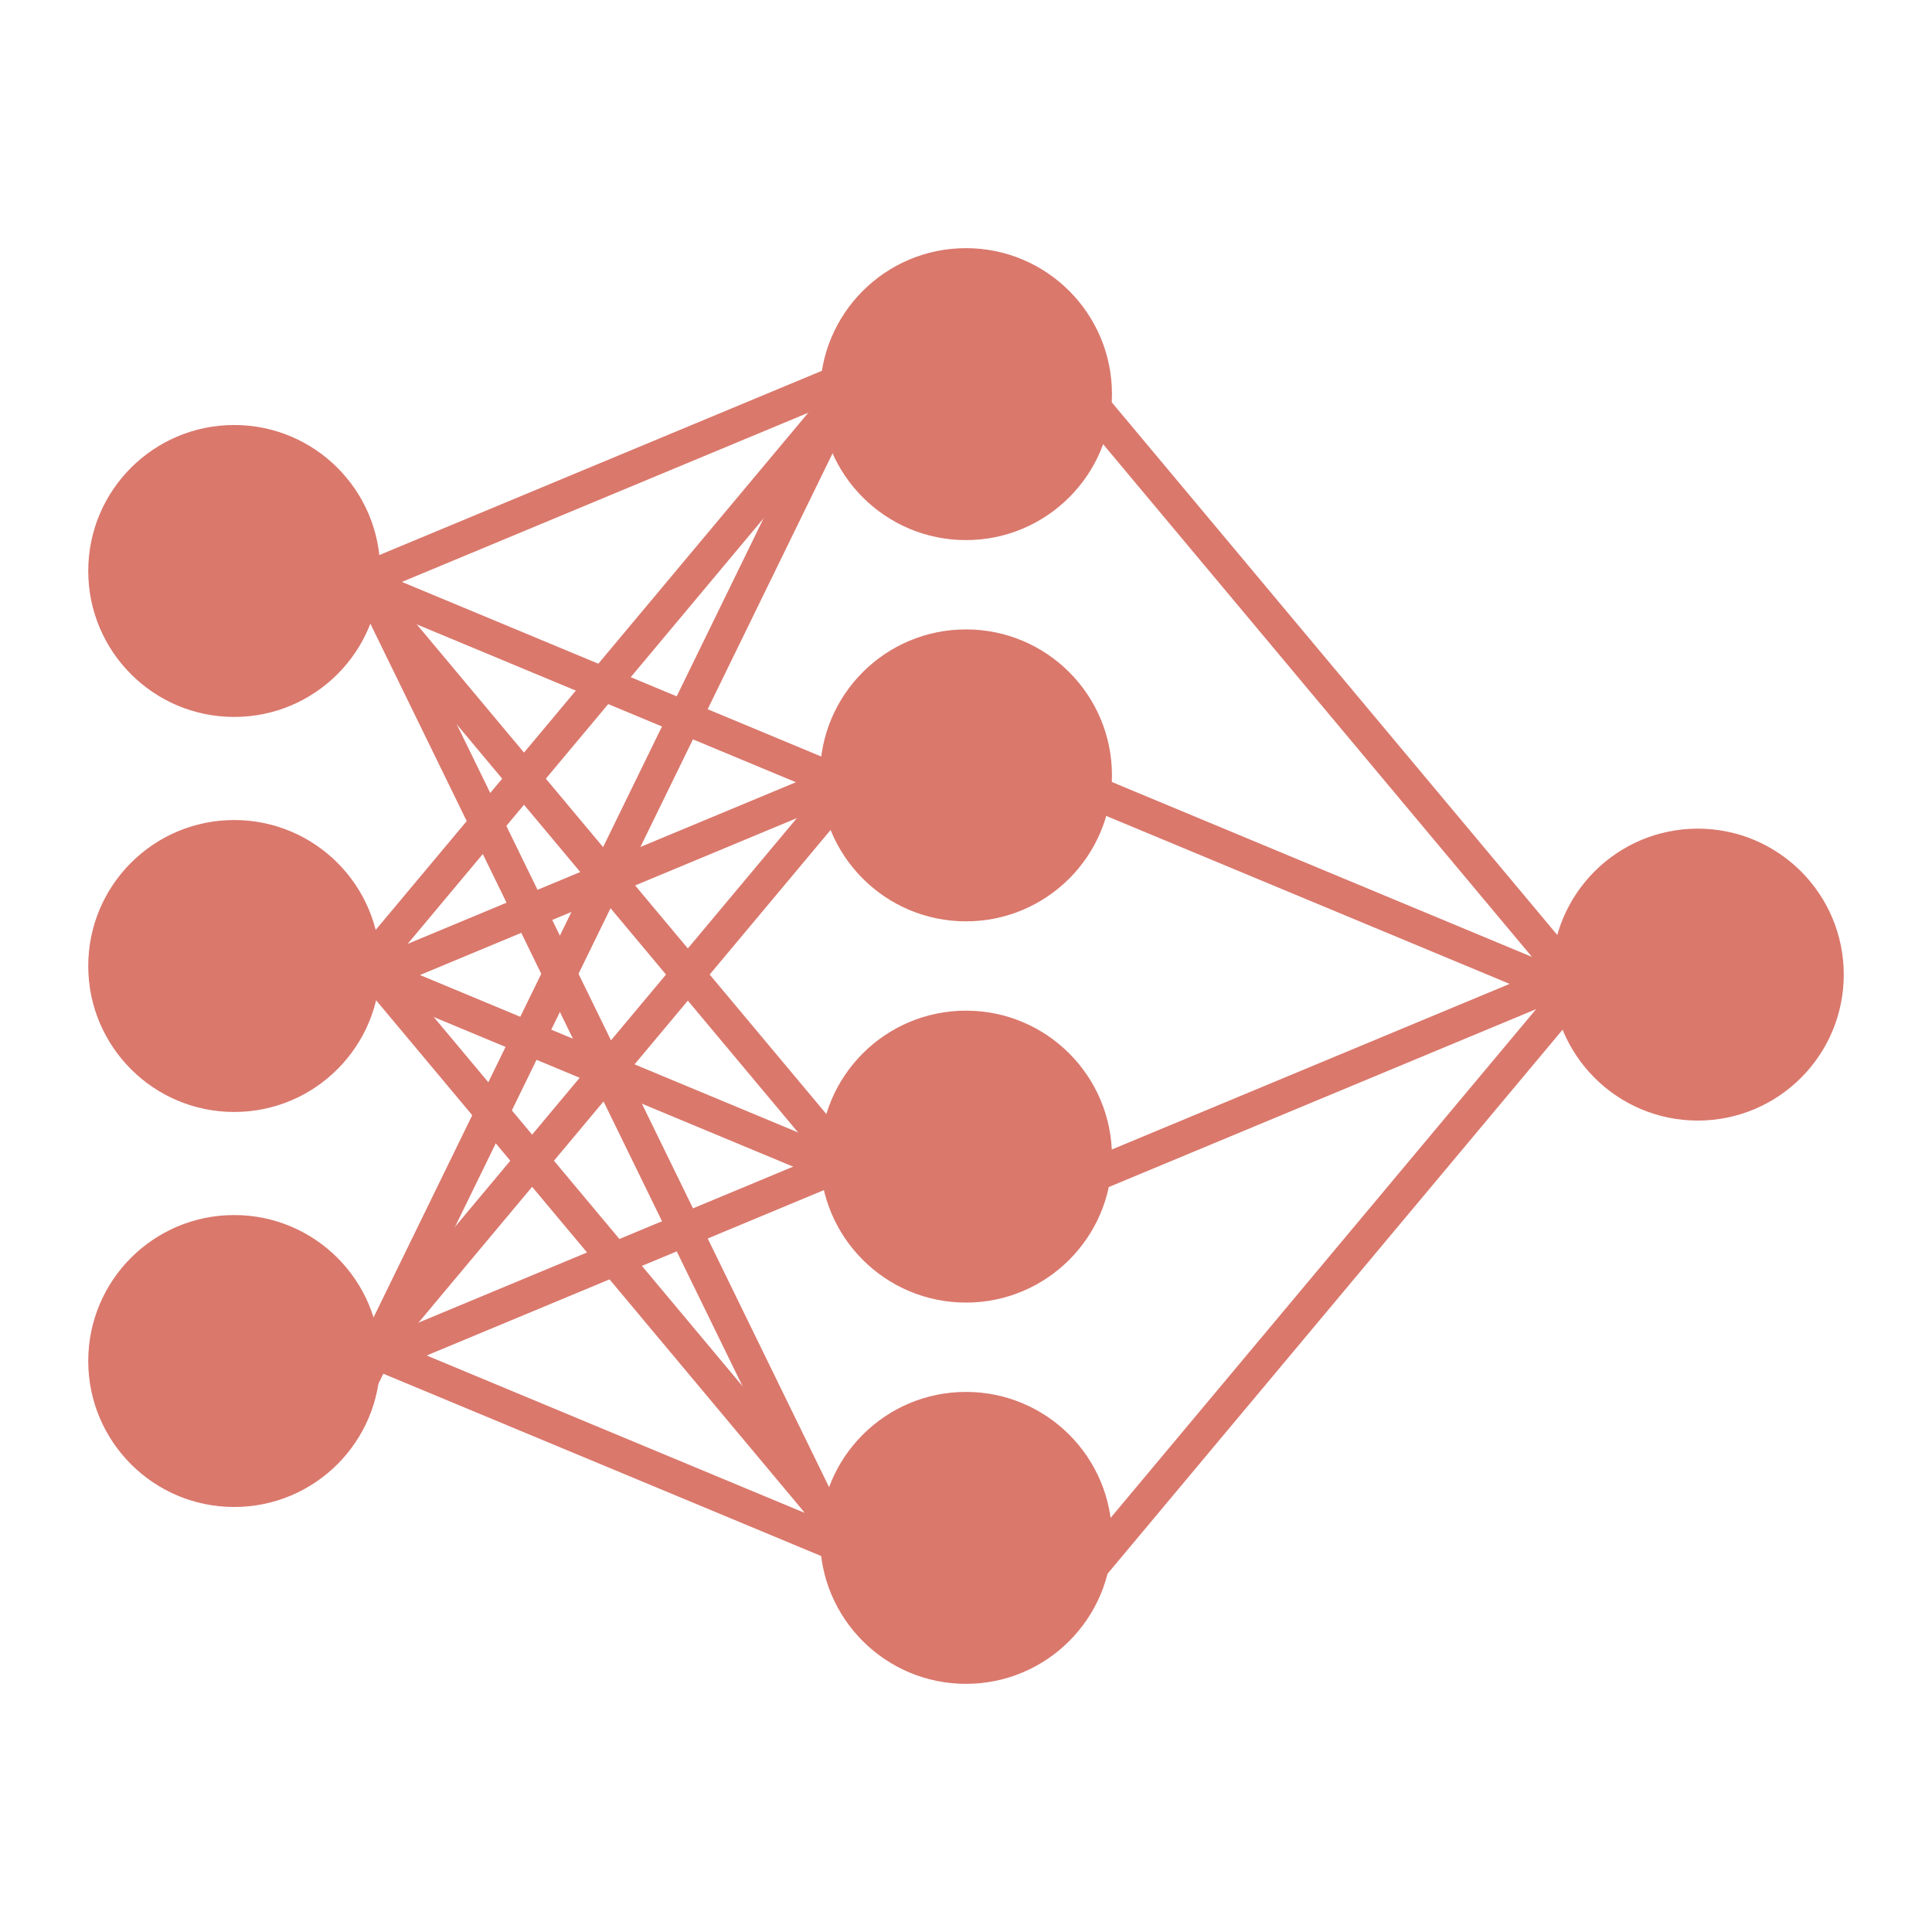
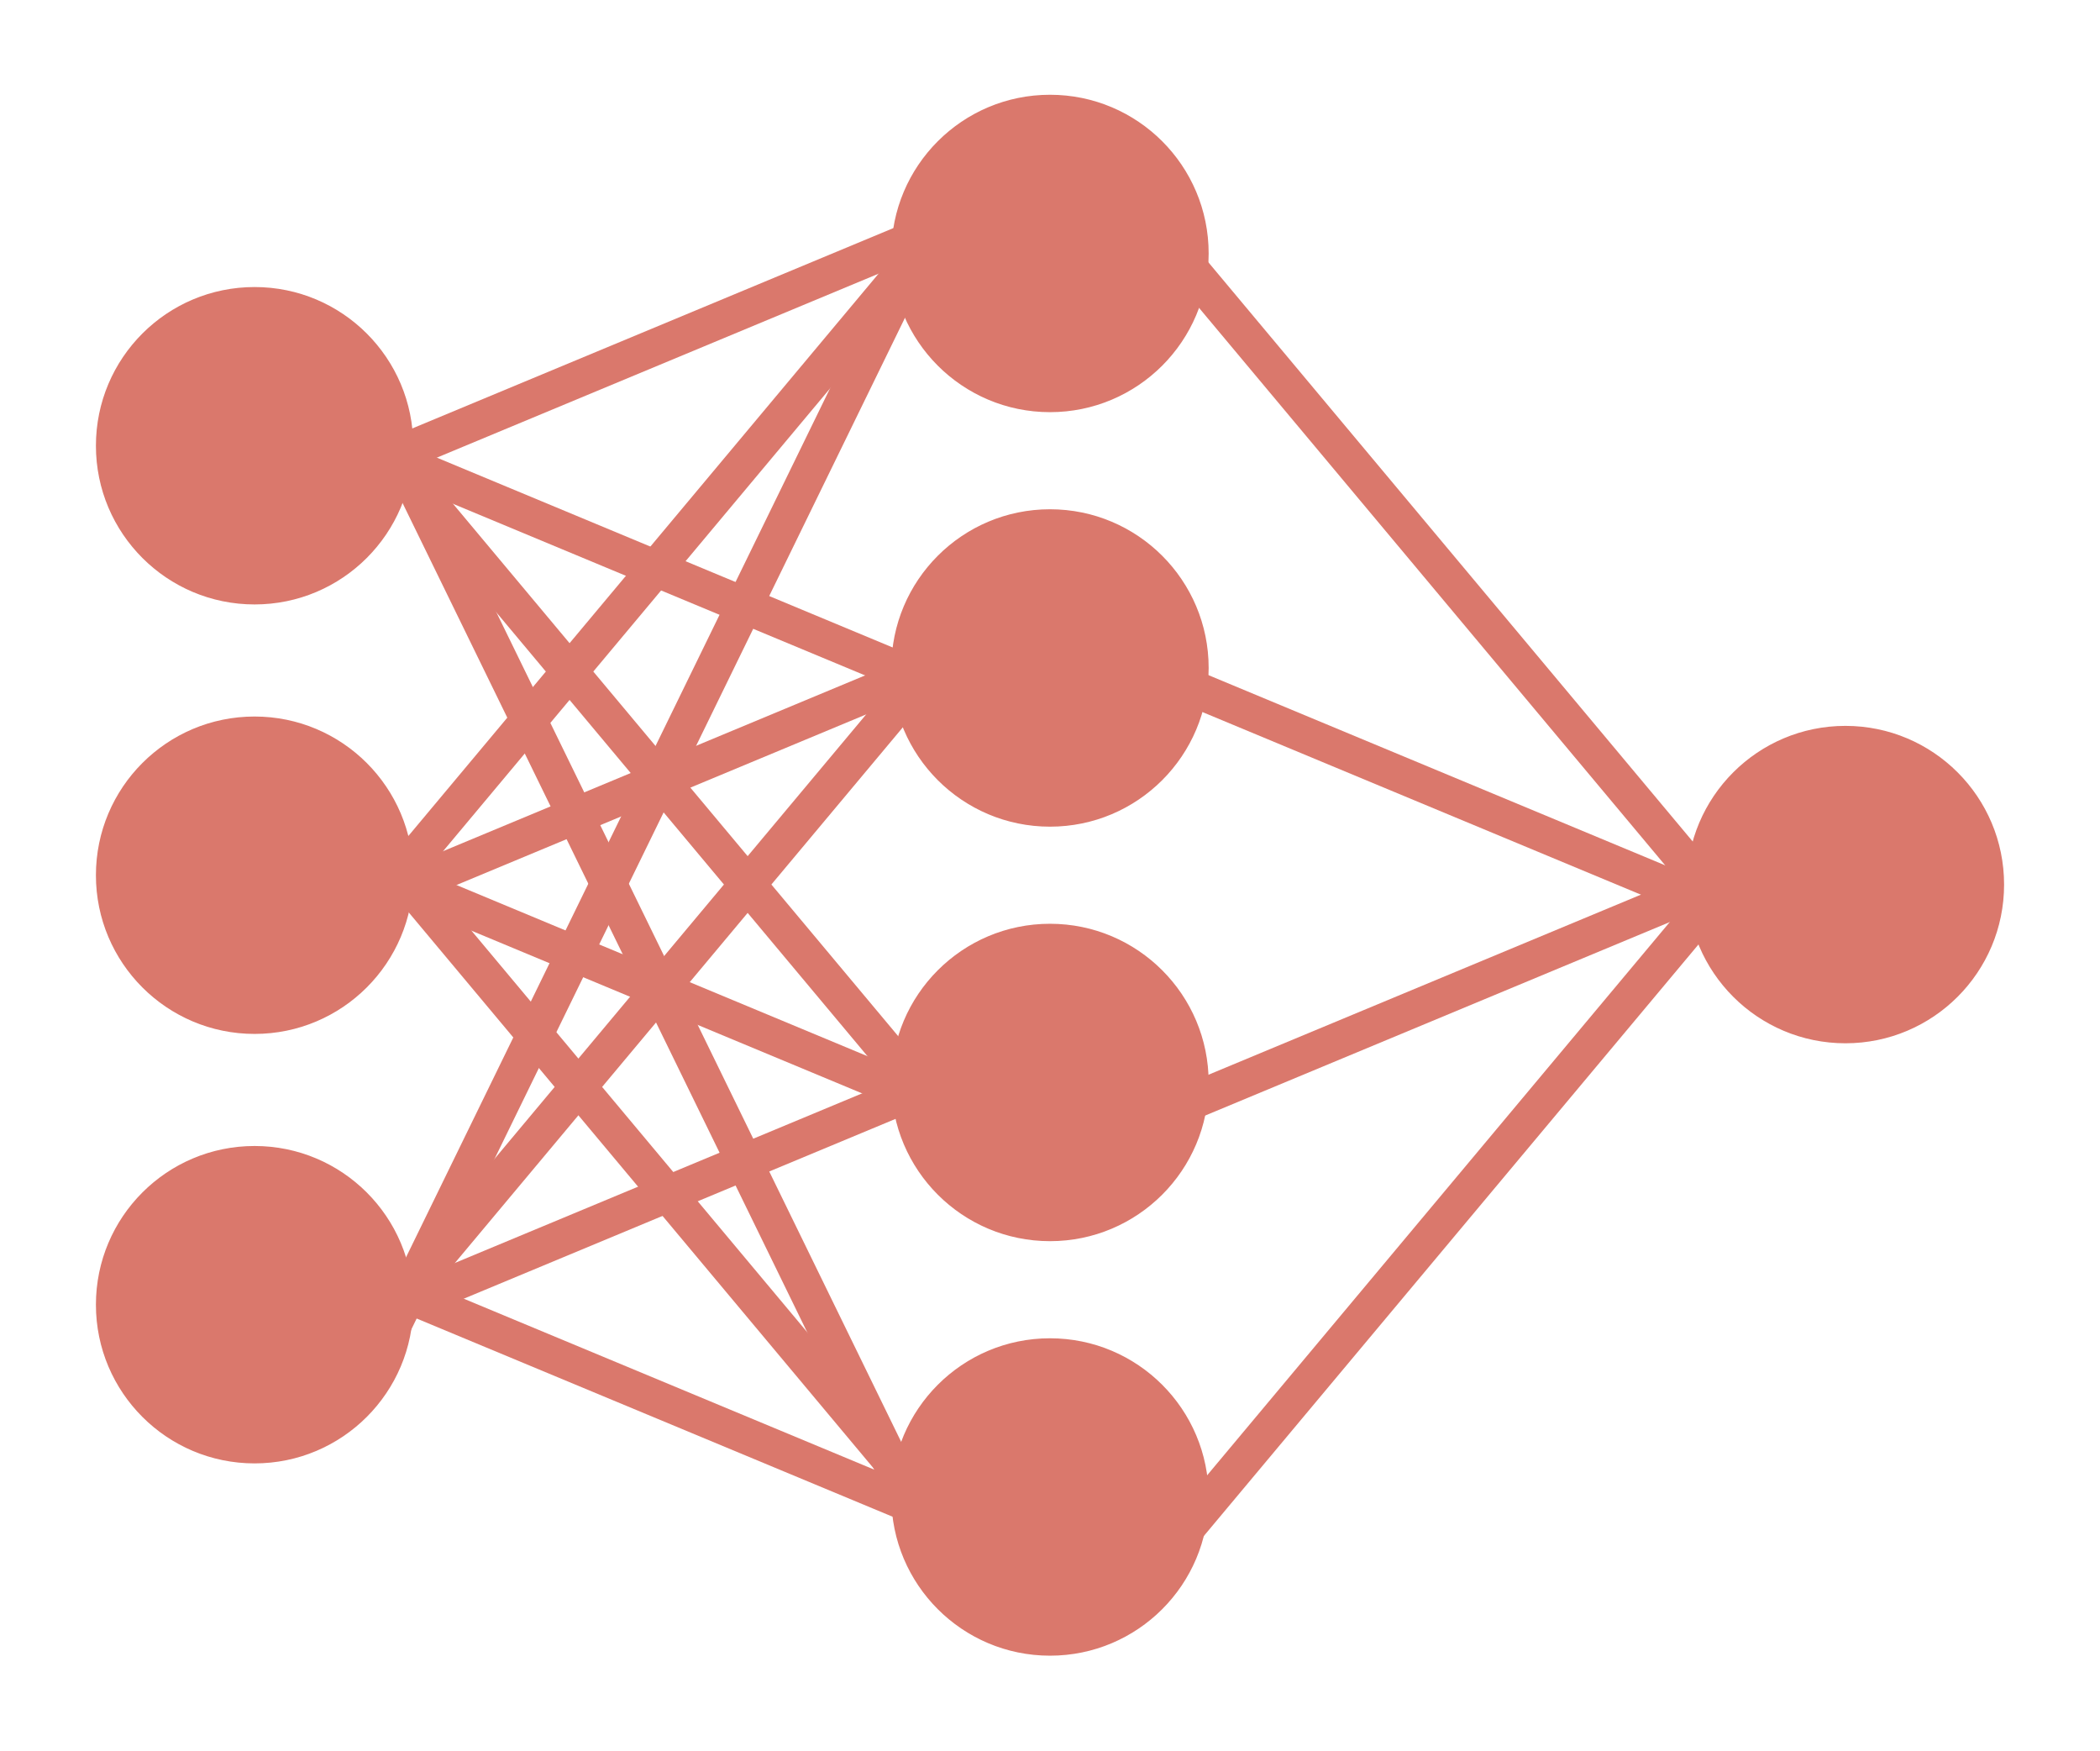
- <svg xmlns="http://www.w3.org/2000/svg" width="300mm" height="300mm" viewBox="0 0 300 300" version="1.1" id="svg8">
+ <svg xmlns="http://www.w3.org/2000/svg" width="300mm" height="250mm" viewBox="0 0 300 250" version="1.1" id="svg8">
  <defs id="defs2" />
-   <g id="layer1" transform="translate(0,3)">
-     <g id="g1420" transform="translate(13.20031,-3.202217)">
+   <g id="layer1" transform="translate(0,-47)">
+     <g id="g1420" transform="translate(13.20031,21.79778)">
      <g transform="translate(-17.99167,4.610409)" id="g953">
        <circle style="fill:#da786c;fill-opacity:1;stroke:#da786c;stroke-width:1.5;stroke-miterlimit:4;stroke-dasharray:none;stroke-opacity:1" id="path823" cx="41.16" cy="84.253" r="21.916" />
        <circle style="fill:#da786c;fill-opacity:1;stroke:#da786c;stroke-width:1.5;stroke-miterlimit:4;stroke-dasharray:none;stroke-opacity:1" id="path823-8" cx="41.16" cy="145.592" r="21.916" />
        <circle style="fill:#da786c;fill-opacity:1;stroke:#da786c;stroke-width:1.5;stroke-miterlimit:4;stroke-dasharray:none;stroke-opacity:1" id="path823-2" cx="41.16" cy="206.93" r="21.916" />
      </g>
      <g transform="translate(8.911213)" id="g959">
        <circle style="fill:#da786c;fill-opacity:1;stroke:#da786c;stroke-width:1.5;stroke-miterlimit:4;stroke-dasharray:none;stroke-opacity:1" id="path823-9" cx="127.888" cy="61.402" r="21.916" />
        <circle style="fill:#da786c;fill-opacity:1;stroke:#da786c;stroke-width:1.5;stroke-miterlimit:4;stroke-dasharray:none;stroke-opacity:1" id="path823-8-7" cx="127.888" cy="120.602" r="21.916" />
        <circle style="fill:#da786c;fill-opacity:1;stroke:#da786c;stroke-width:1.5;stroke-miterlimit:4;stroke-dasharray:none;stroke-opacity:1" id="path823-2-1" cx="127.888" cy="179.802" r="21.916" />
        <circle style="fill:#da786c;fill-opacity:1;stroke:#da786c;stroke-width:1.5;stroke-miterlimit:4;stroke-dasharray:none;stroke-opacity:1" id="path823-2-1-7" cx="127.888" cy="239.003" r="21.916" />
      </g>
      <circle r="21.916" cy="151.539" cx="250.432" id="path823-2-1-7-6" style="fill:#da786c;fill-opacity:1;stroke:#da786c;stroke-width:1.5;stroke-miterlimit:4;stroke-dasharray:none;stroke-opacity:1" />
      <rect transform="rotate(63.98337)" y="-0.627" x="97.896" height="1.552" width="169.198" id="rect1169" style="fill:#da786c;fill-opacity:1;stroke:#da786c;stroke-width:3.648;stroke-miterlimit:4;stroke-dasharray:none;stroke-opacity:1" />
      <rect transform="matrix(0.4386321,-0.8986667,-0.8986667,-0.4386321,0,0)" y="-133.458" x="-174.857" height="1.552" width="169.198" id="rect1169-5" style="fill:#da786c;fill-opacity:1;stroke:#da786c;stroke-width:3.648;stroke-miterlimit:4;stroke-dasharray:none;stroke-opacity:1" />
      <rect transform="rotate(-50.09052)" y="168.009" x="-138.071" height="2.023" width="134.923" id="rect1186" style="fill:#da786c;fill-opacity:1;stroke:#da786c;stroke-width:3.177;stroke-miterlimit:4;stroke-dasharray:none;stroke-opacity:1" />
      <rect transform="rotate(-50.09052)" y="128.981" x="-95.404" height="2.023" width="134.923" id="rect1186-8" style="fill:#da786c;fill-opacity:1;stroke:#da786c;stroke-width:3.177;stroke-miterlimit:4;stroke-dasharray:none;stroke-opacity:1" />
      <rect transform="matrix(0.6415765,0.767059,0.767059,-0.6415765,0,0)" y="-26.427" x="94.809" height="2.023" width="134.923" id="rect1186-8-0" style="fill:#da786c;fill-opacity:1;stroke:#da786c;stroke-width:3.177;stroke-miterlimit:4;stroke-dasharray:none;stroke-opacity:1" />
      <rect transform="matrix(0.6415765,0.767059,0.767059,-0.6415765,0,0)" y="-63.522" x="124.507" height="2.023" width="134.923" id="rect1186-8-0-6" style="fill:#da786c;fill-opacity:1;stroke:#da786c;stroke-width:3.177;stroke-miterlimit:4;stroke-dasharray:none;stroke-opacity:1" />
      <rect transform="matrix(0.6415765,0.767059,0.767059,-0.6415765,0,0)" y="78.473" x="141.613" height="2.023" width="134.923" id="rect1186-8-0-6-6" style="fill:#da786c;fill-opacity:1;stroke:#da786c;stroke-width:3.177;stroke-miterlimit:4;stroke-dasharray:none;stroke-opacity:1" />
      <rect transform="rotate(-50.09052)" y="275.092" x="-103.46" height="2.023" width="134.923" id="rect1186-8-0-6-6-0" style="fill:#da786c;fill-opacity:1;stroke:#da786c;stroke-width:3.177;stroke-miterlimit:4;stroke-dasharray:none;stroke-opacity:1" />
      <rect transform="rotate(22.60395)" y="66.815" x="56.307" height="0.956" width="111.138" id="rect1278" style="fill:#da786c;fill-opacity:1;stroke:#da786c;stroke-width:4.244;stroke-miterlimit:4;stroke-dasharray:none;stroke-opacity:1" />
      <rect transform="rotate(22.60395)" y="122.088" x="73.627" height="0.956" width="111.138" id="rect1278-8" style="fill:#da786c;fill-opacity:1;stroke:#da786c;stroke-width:4.244;stroke-miterlimit:4;stroke-dasharray:none;stroke-opacity:1" />
      <rect transform="rotate(22.60395)" y="176.231" x="119.301" height="0.956" width="111.138" id="rect1278-8-7" style="fill:#da786c;fill-opacity:1;stroke:#da786c;stroke-width:4.244;stroke-miterlimit:4;stroke-dasharray:none;stroke-opacity:1" />
      <rect transform="rotate(22.60395)" y="53.124" x="169.693" height="0.956" width="111.138" id="rect1278-8-7-7" style="fill:#da786c;fill-opacity:1;stroke:#da786c;stroke-width:4.244;stroke-miterlimit:4;stroke-dasharray:none;stroke-opacity:1" />
      <rect transform="matrix(0.9231837,-0.384359,-0.384359,-0.9231837,0,0)" y="-229.331" x="52.385" height="0.956" width="111.138" id="rect1278-8-7-7-6" style="fill:#da786c;fill-opacity:1;stroke:#da786c;stroke-width:4.244;stroke-miterlimit:4;stroke-dasharray:none;stroke-opacity:1" />
      <rect transform="matrix(0.9231837,-0.384359,-0.384359,-0.9231837,0,0)" y="-212.769" x="-44.942" height="0.956" width="111.138" id="rect1278-8-7-7-6-7" style="fill:#da786c;fill-opacity:1;stroke:#da786c;stroke-width:4.244;stroke-miterlimit:4;stroke-dasharray:none;stroke-opacity:1" />
      <rect transform="matrix(0.9231837,-0.384359,-0.384359,-0.9231837,0,0)" y="-100.398" x="-16.227" height="0.956" width="111.138" id="rect1278-8-7-7-6-7-3" style="fill:#da786c;fill-opacity:1;stroke:#da786c;stroke-width:4.244;stroke-miterlimit:4;stroke-dasharray:none;stroke-opacity:1" />
      <rect transform="matrix(0.9231837,-0.384359,-0.384359,-0.9231837,0,0)" y="-157.826" x="-24.094" height="0.956" width="111.138" id="rect1278-8-7-7-6-7-3-5" style="fill:#da786c;fill-opacity:1;stroke:#da786c;stroke-width:4.244;stroke-miterlimit:4;stroke-dasharray:none;stroke-opacity:1" />
    </g>
  </g>
</svg>
